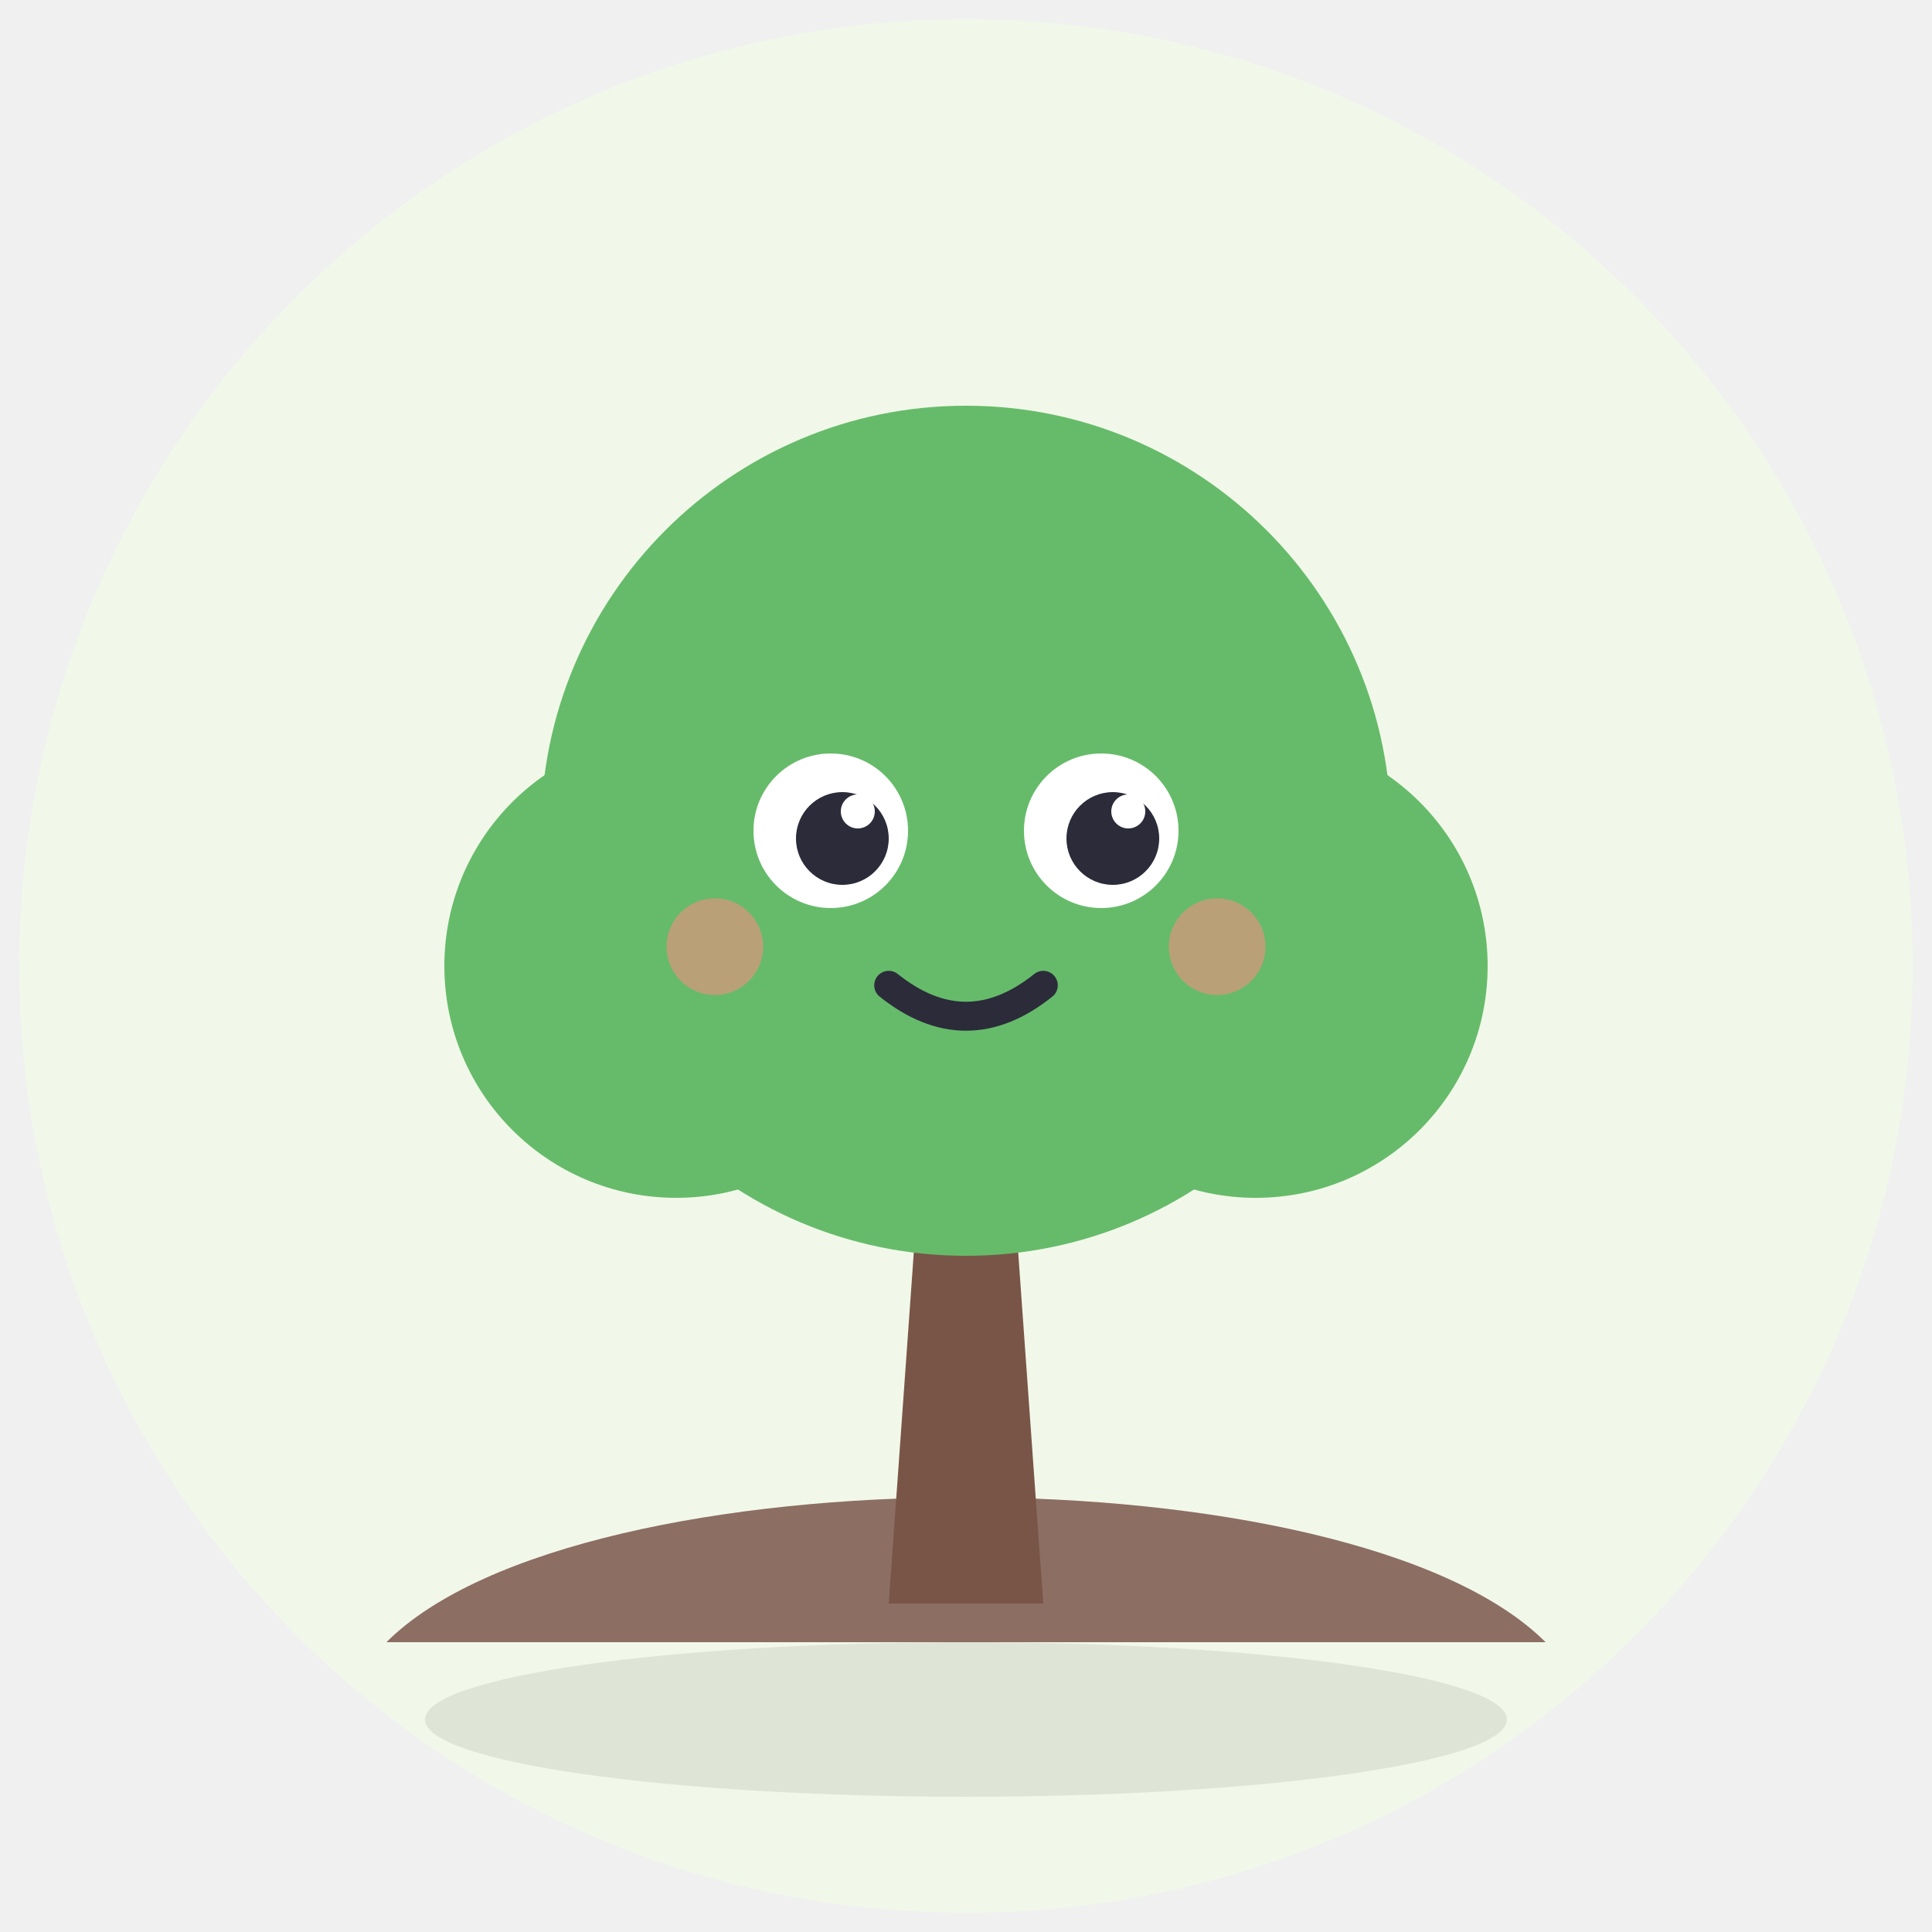
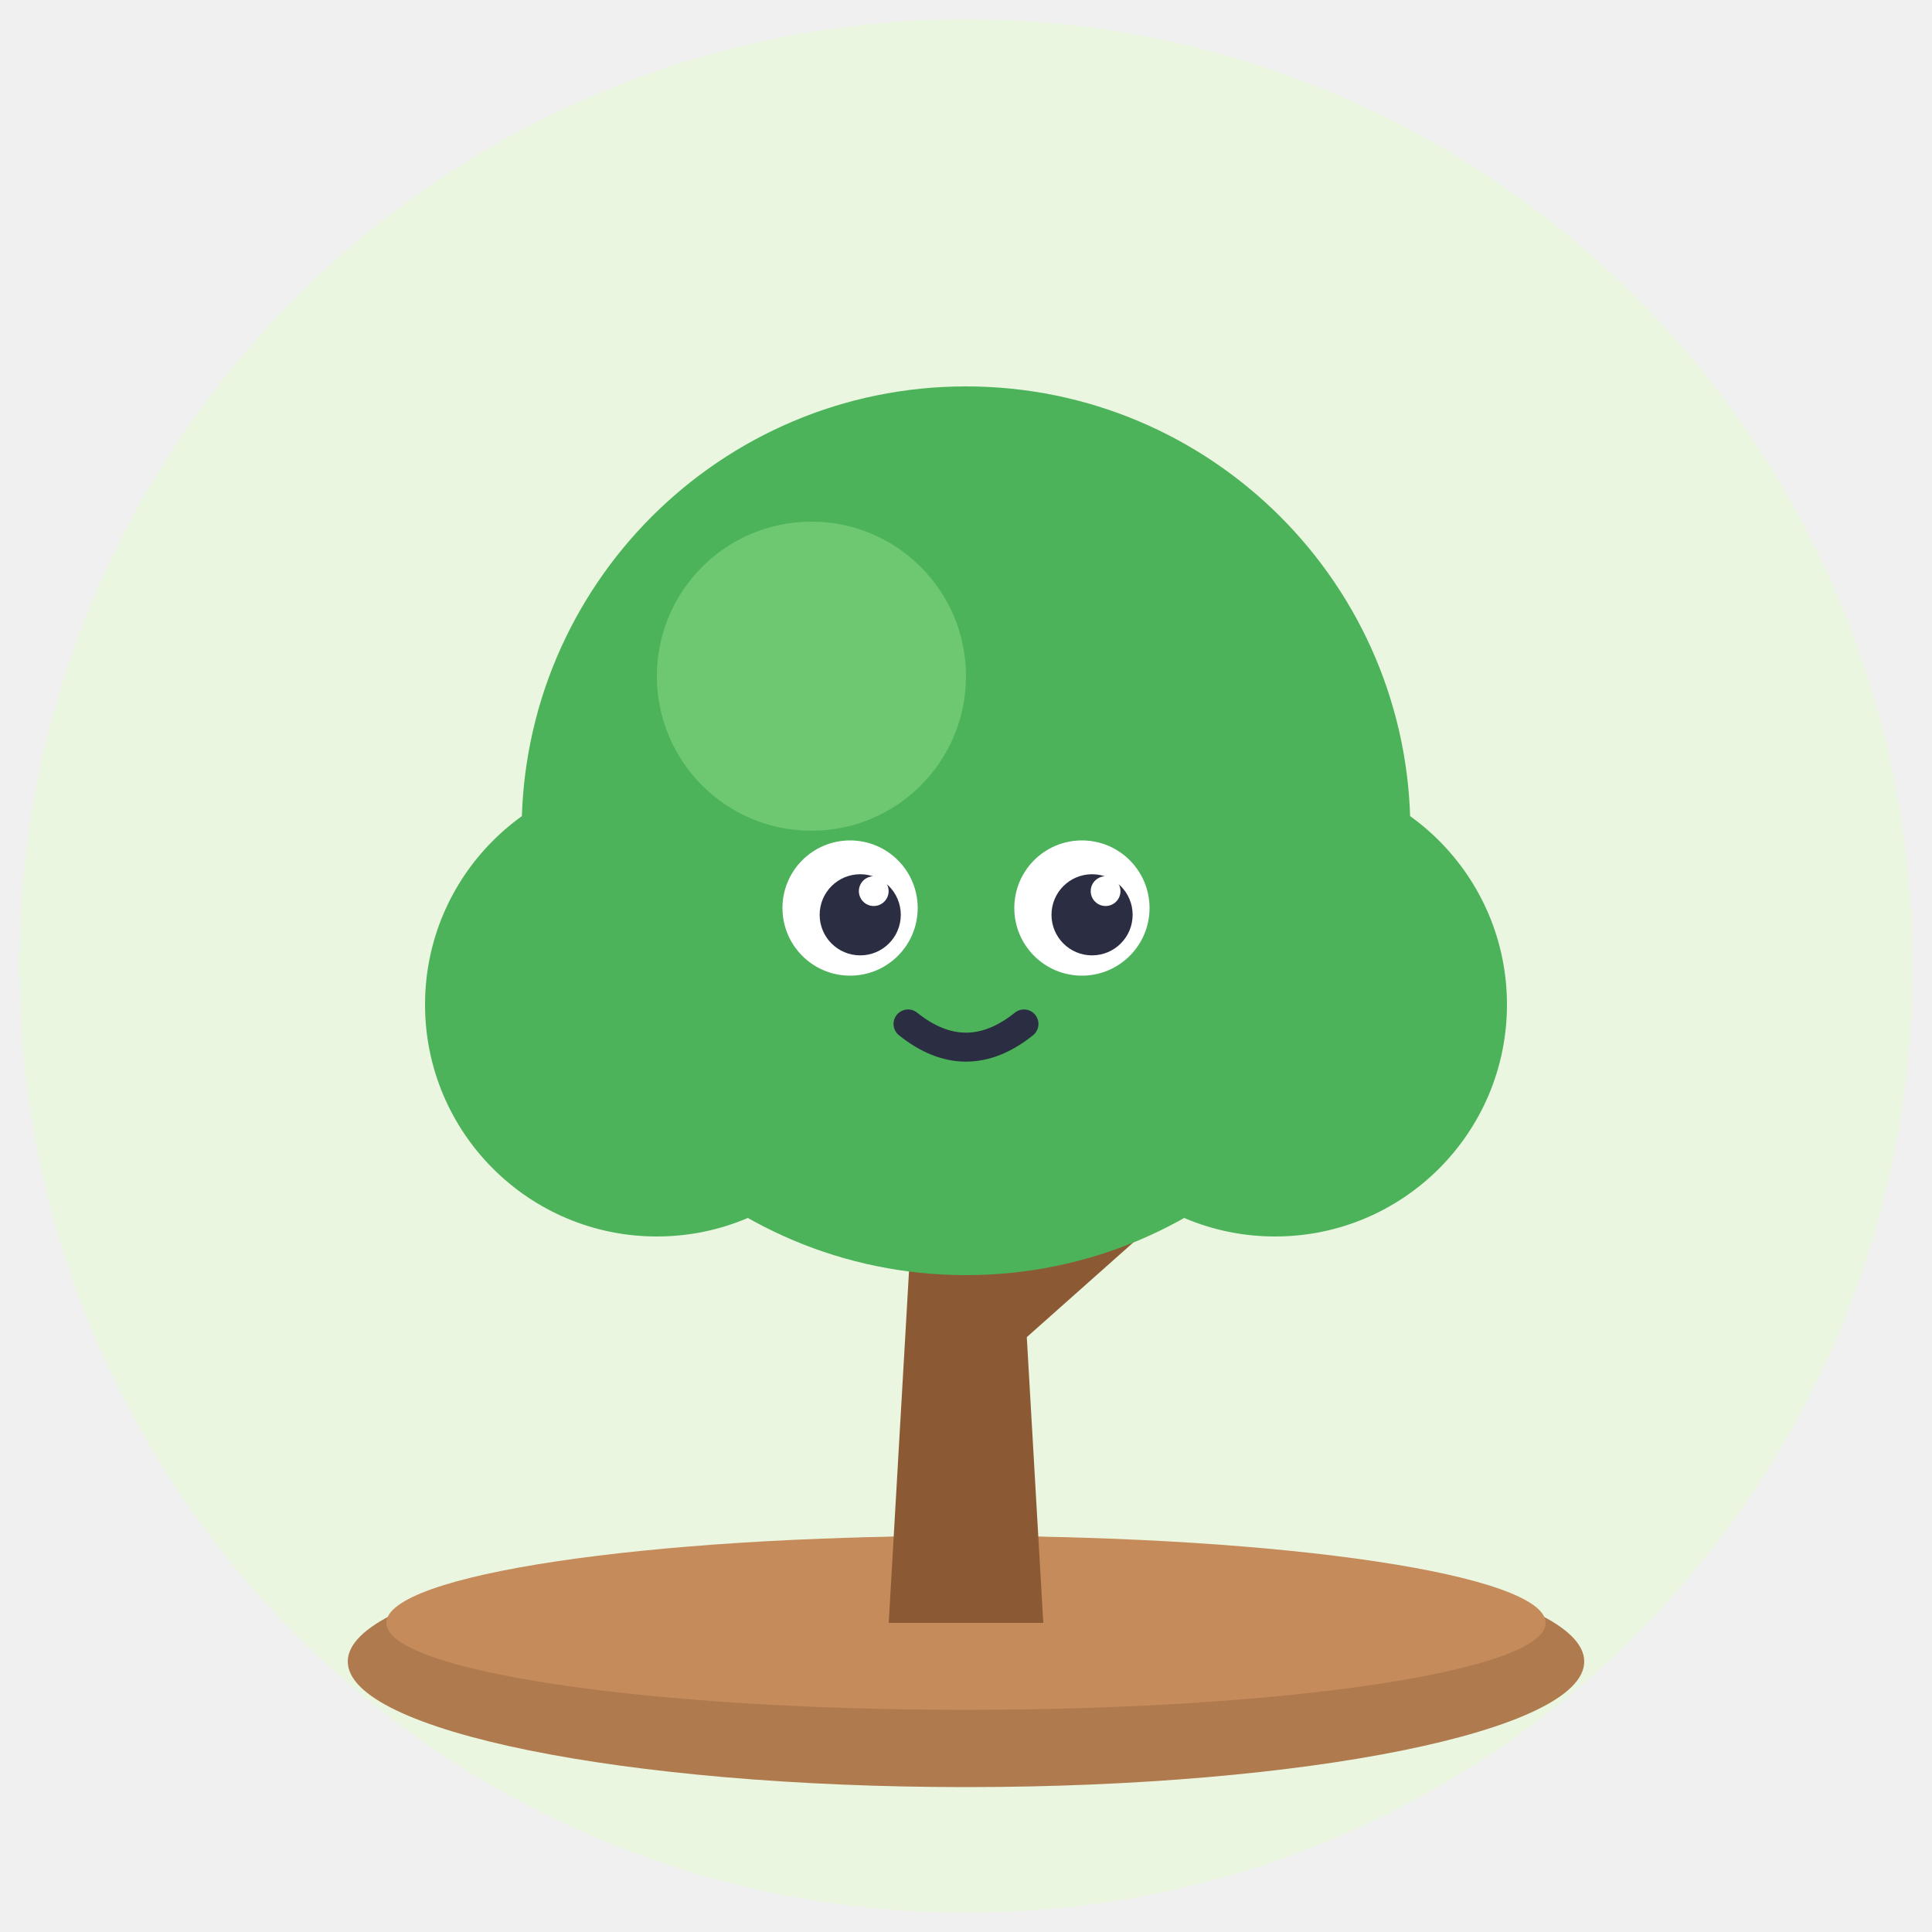
<svg xmlns="http://www.w3.org/2000/svg" viewBox="0 0 200 200" role="img" aria-label="Tohum: Genç ağaç">
-   <circle cx="100" cy="100" r="98" fill="#f1f8e9" />
-   <ellipse cx="100" cy="178" rx="56" ry="8" fill="#000" opacity=".08" />
-   <path d="M40 170 C60 150 140 150 160 170Z" fill="#8d6e63" />
-   <path d="M92 166 L96 110 L104 110 L108 166Z" fill="#795548" />
-   <circle cx="100" cy="86" r="44" fill="#66bb6a" />
-   <circle cx="70" cy="100" r="24" fill="#66bb6a" />
-   <circle cx="130" cy="100" r="24" fill="#66bb6a" />
-   <circle cx="86" cy="86" r="8" fill="#fff" />
-   <circle cx="87.2" cy="86.8" r="4.8" fill="#2b2b3a" />
-   <circle cx="88.8" cy="84" r="1.76" fill="#fff" />
-   <circle cx="114" cy="86" r="8" fill="#fff" />
-   <circle cx="115.2" cy="86.8" r="4.8" fill="#2b2b3a" />
-   <circle cx="116.8" cy="84" r="1.76" fill="#fff" />
-   <path d="M92 102 Q100 108.4 108 102" fill="none" stroke="#2b2b3a" stroke-width="3" stroke-linecap="round" />
-   <circle cx="74" cy="98" r="5" fill="#ff8a80" opacity=".55" />
-   <circle cx="126" cy="98" r="5" fill="#ff8a80" opacity=".55" />
+   <circle cx="100" cy="100" r="98" fill="#eaf6df" />
+   <ellipse cx="100" cy="172" rx="64" ry="13" fill="#b07a4f" />
+   <ellipse cx="100" cy="168" rx="60" ry="9" fill="#c68b5b" />
+   <path d="M92 168 L95 116 L105 116 L108 168Z" fill="#8b5a35" />
+   <path d="M100 140 L118 124" stroke="#8b5a35" stroke-width="6" stroke-linecap="round" />
+   <circle cx="100" cy="86" r="46" fill="#4cb35a" />
+   <circle cx="68" cy="104" r="24" fill="#4cb35a" />
+   <circle cx="132" cy="104" r="24" fill="#4cb35a" />
+   <circle cx="84" cy="70" r="16" fill="#7cd17a" opacity=".7" />
+   <circle cx="88" cy="94" r="7" fill="#fff" />
+   <circle cx="89.05" cy="94.7" r="4.2" fill="#2b2d42" />
+   <circle cx="90.45" cy="92.25" r="1.54" fill="#fff" />
+   <circle cx="112" cy="94" r="7" fill="#fff" />
+   <circle cx="113.05" cy="94.7" r="4.2" fill="#2b2d42" />
+   <circle cx="114.45" cy="92.25" r="1.54" fill="#fff" />
+   <path d="M94 106 Q100 110.8 106 106" fill="none" stroke="#2b2d42" stroke-width="3" stroke-linecap="round" />
</svg>
